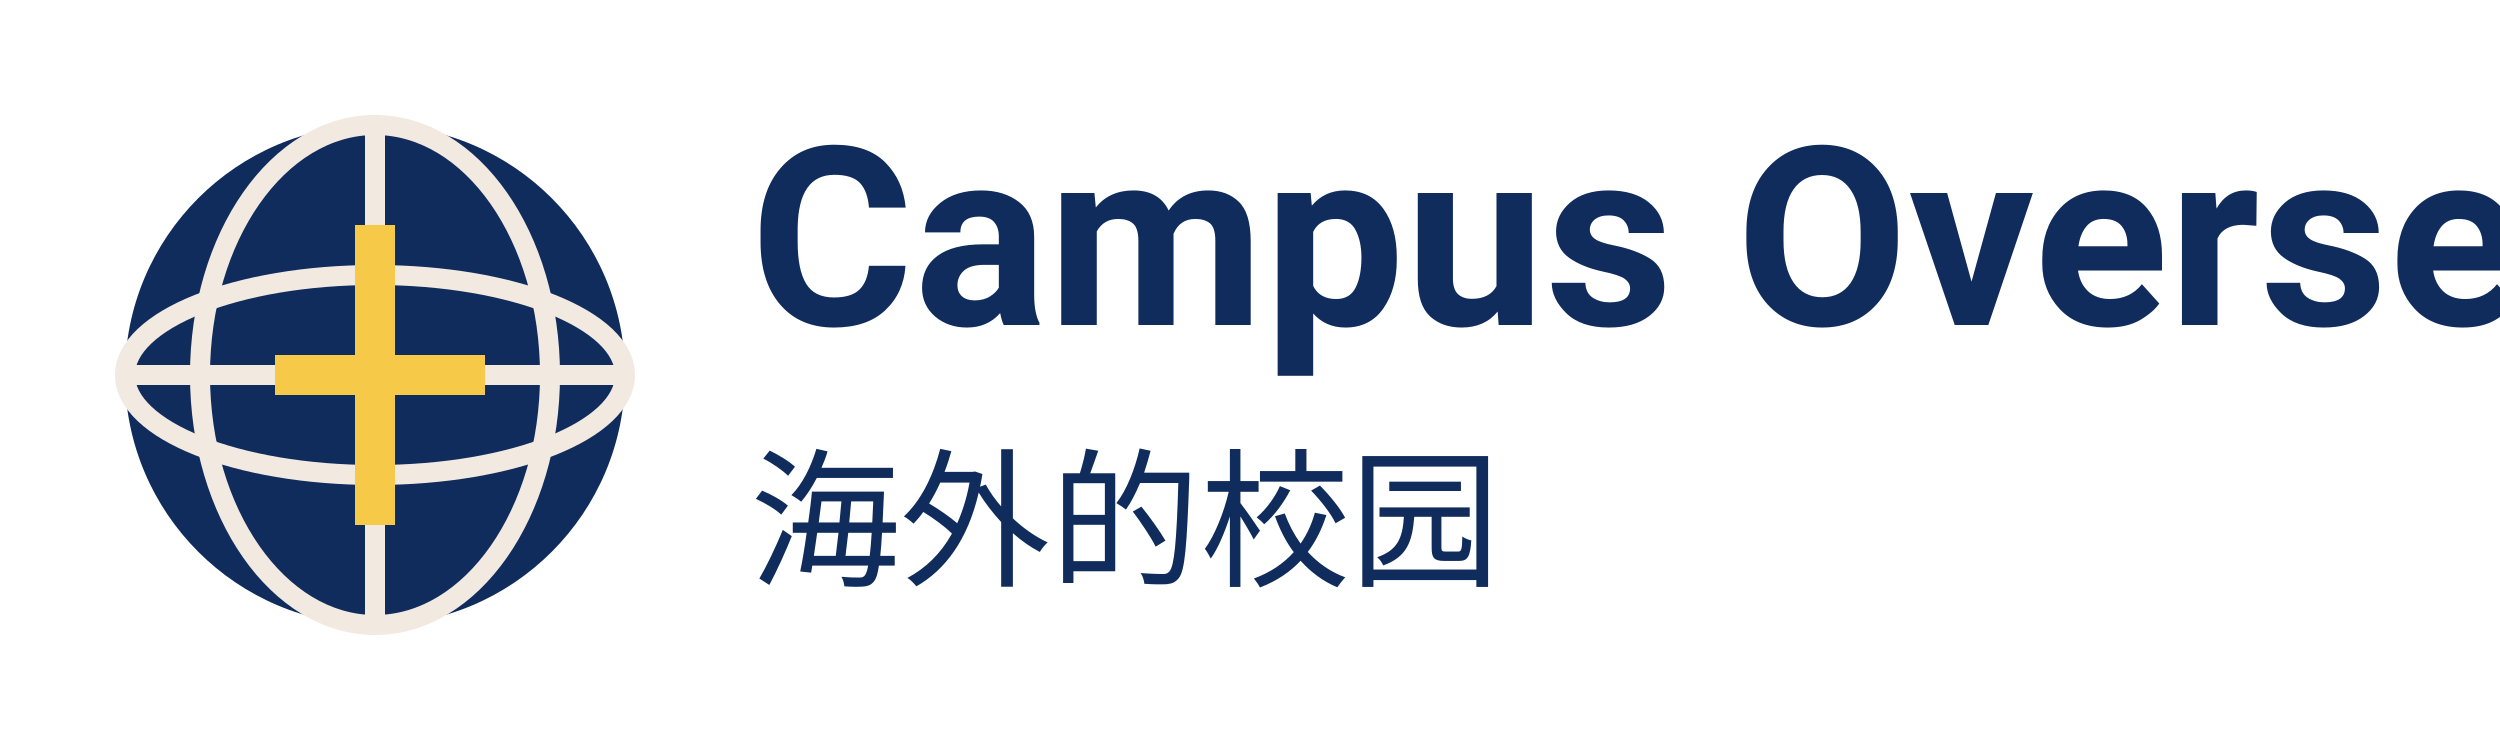
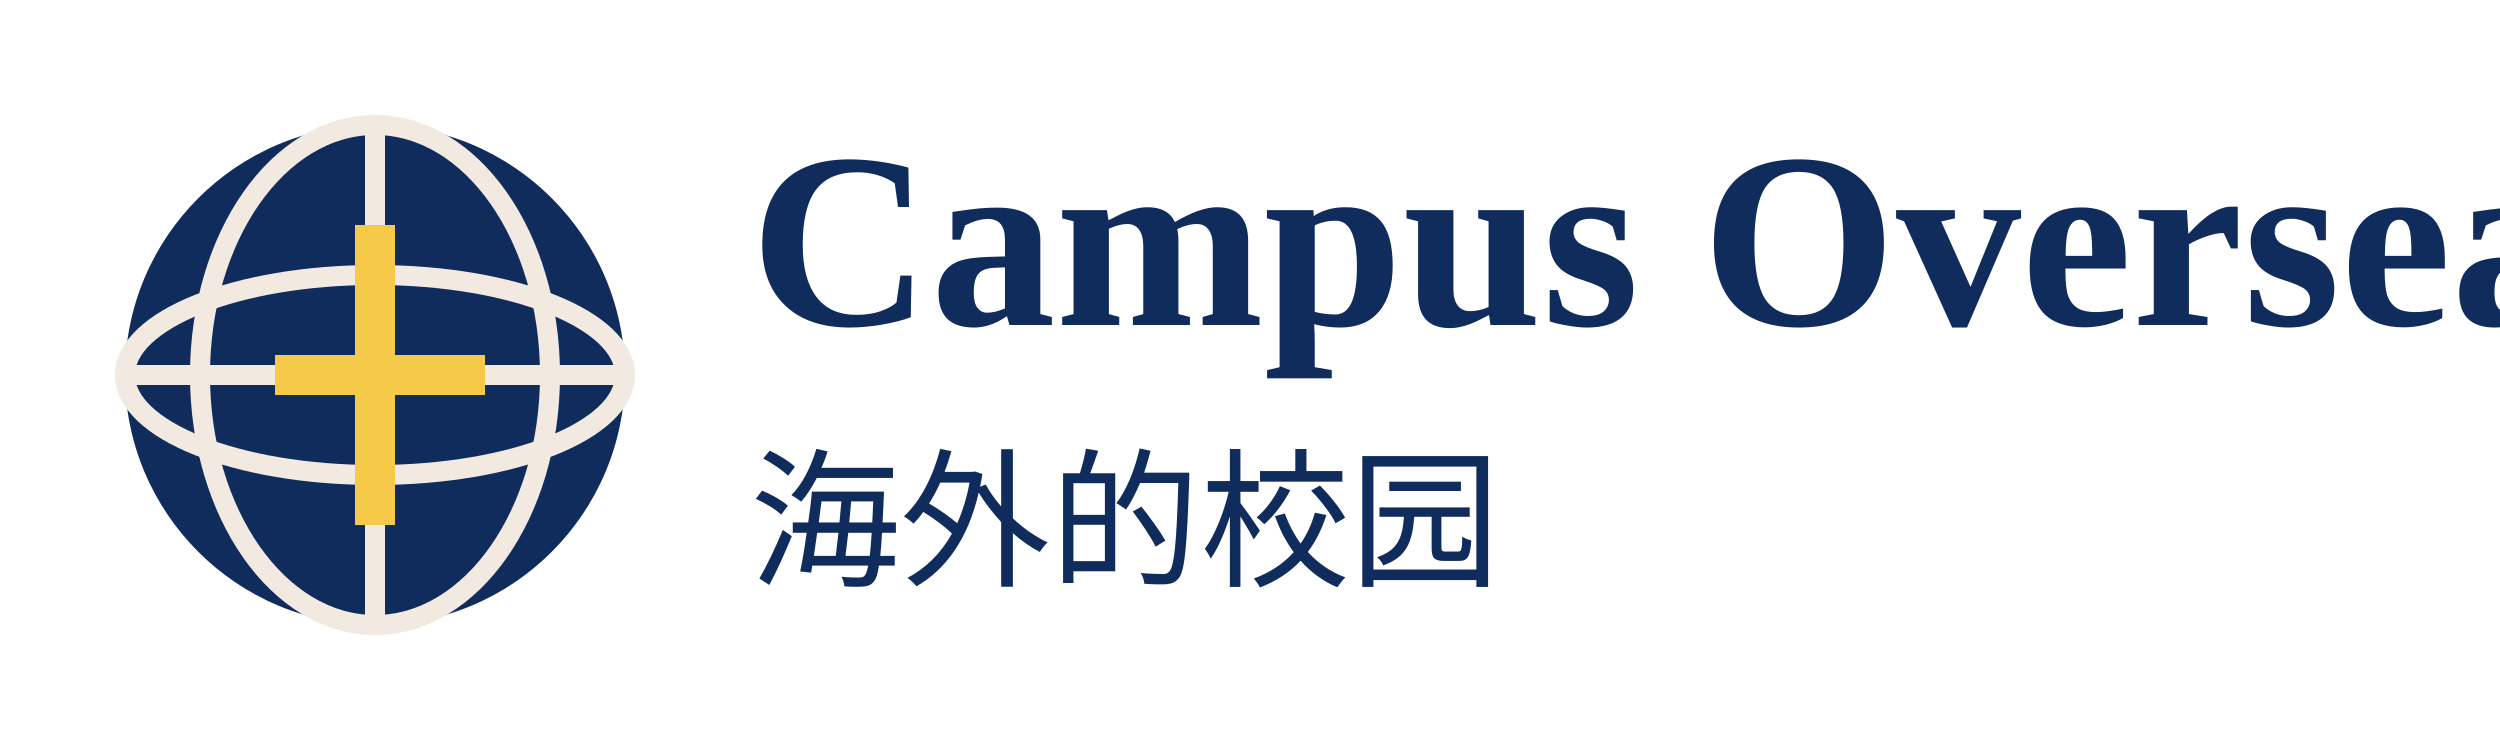
<svg xmlns="http://www.w3.org/2000/svg" width="200" height="60" viewBox="0 0 200 60" aria-labelledby="title">
-   <defs>
-     <style>
-       .t1{font-family:system-ui,-apple-system,Segoe UI,Roboto,Helvetica,Arial,sans-serif;font-weight:700;}
-       .t2{font-family:system-ui,-apple-system,Segoe UI,Roboto,Helvetica,Arial,sans-serif;font-weight:500;}
-     </style>
-   </defs>
  <g transform="translate(10,10)">
    <circle cx="20" cy="20" r="20" fill="#0f2c5c" />
    <ellipse cx="20" cy="20" rx="14" ry="20" fill="none" stroke="#f2e9e1" stroke-width="1.6" />
    <ellipse cx="20" cy="20" rx="20" ry="8" fill="none" stroke="#f2e9e1" stroke-width="1.6" />
    <line x1="20" y1="0" x2="20" y2="40" stroke="#f2e9e1" stroke-width="1.6" />
    <line x1="0" y1="20" x2="40" y2="20" stroke="#f2e9e1" stroke-width="1.6" />
    <rect x="18.4" y="8" width="3.2" height="24" fill="#f7c948" />
    <rect x="12" y="18.4" width="16.8" height="3.2" fill="#f7c948" />
  </g>
-   <text x="60" y="26" font-size="20" class="t1" fill="#0f2c5c">Campus Overseas</text>
-   <text x="60" y="46" font-size="12" class="t2" fill="#0f2c5c">海外的校园</text>
+   <text x="60" y="26" font-size="20" fill="#0f2c5c" font-weight="700">Campus Overseas</text>
+   <text x="60" y="46" font-size="12" fill="#0f2c5c" font-weight="500">海外的校园</text>
</svg>
